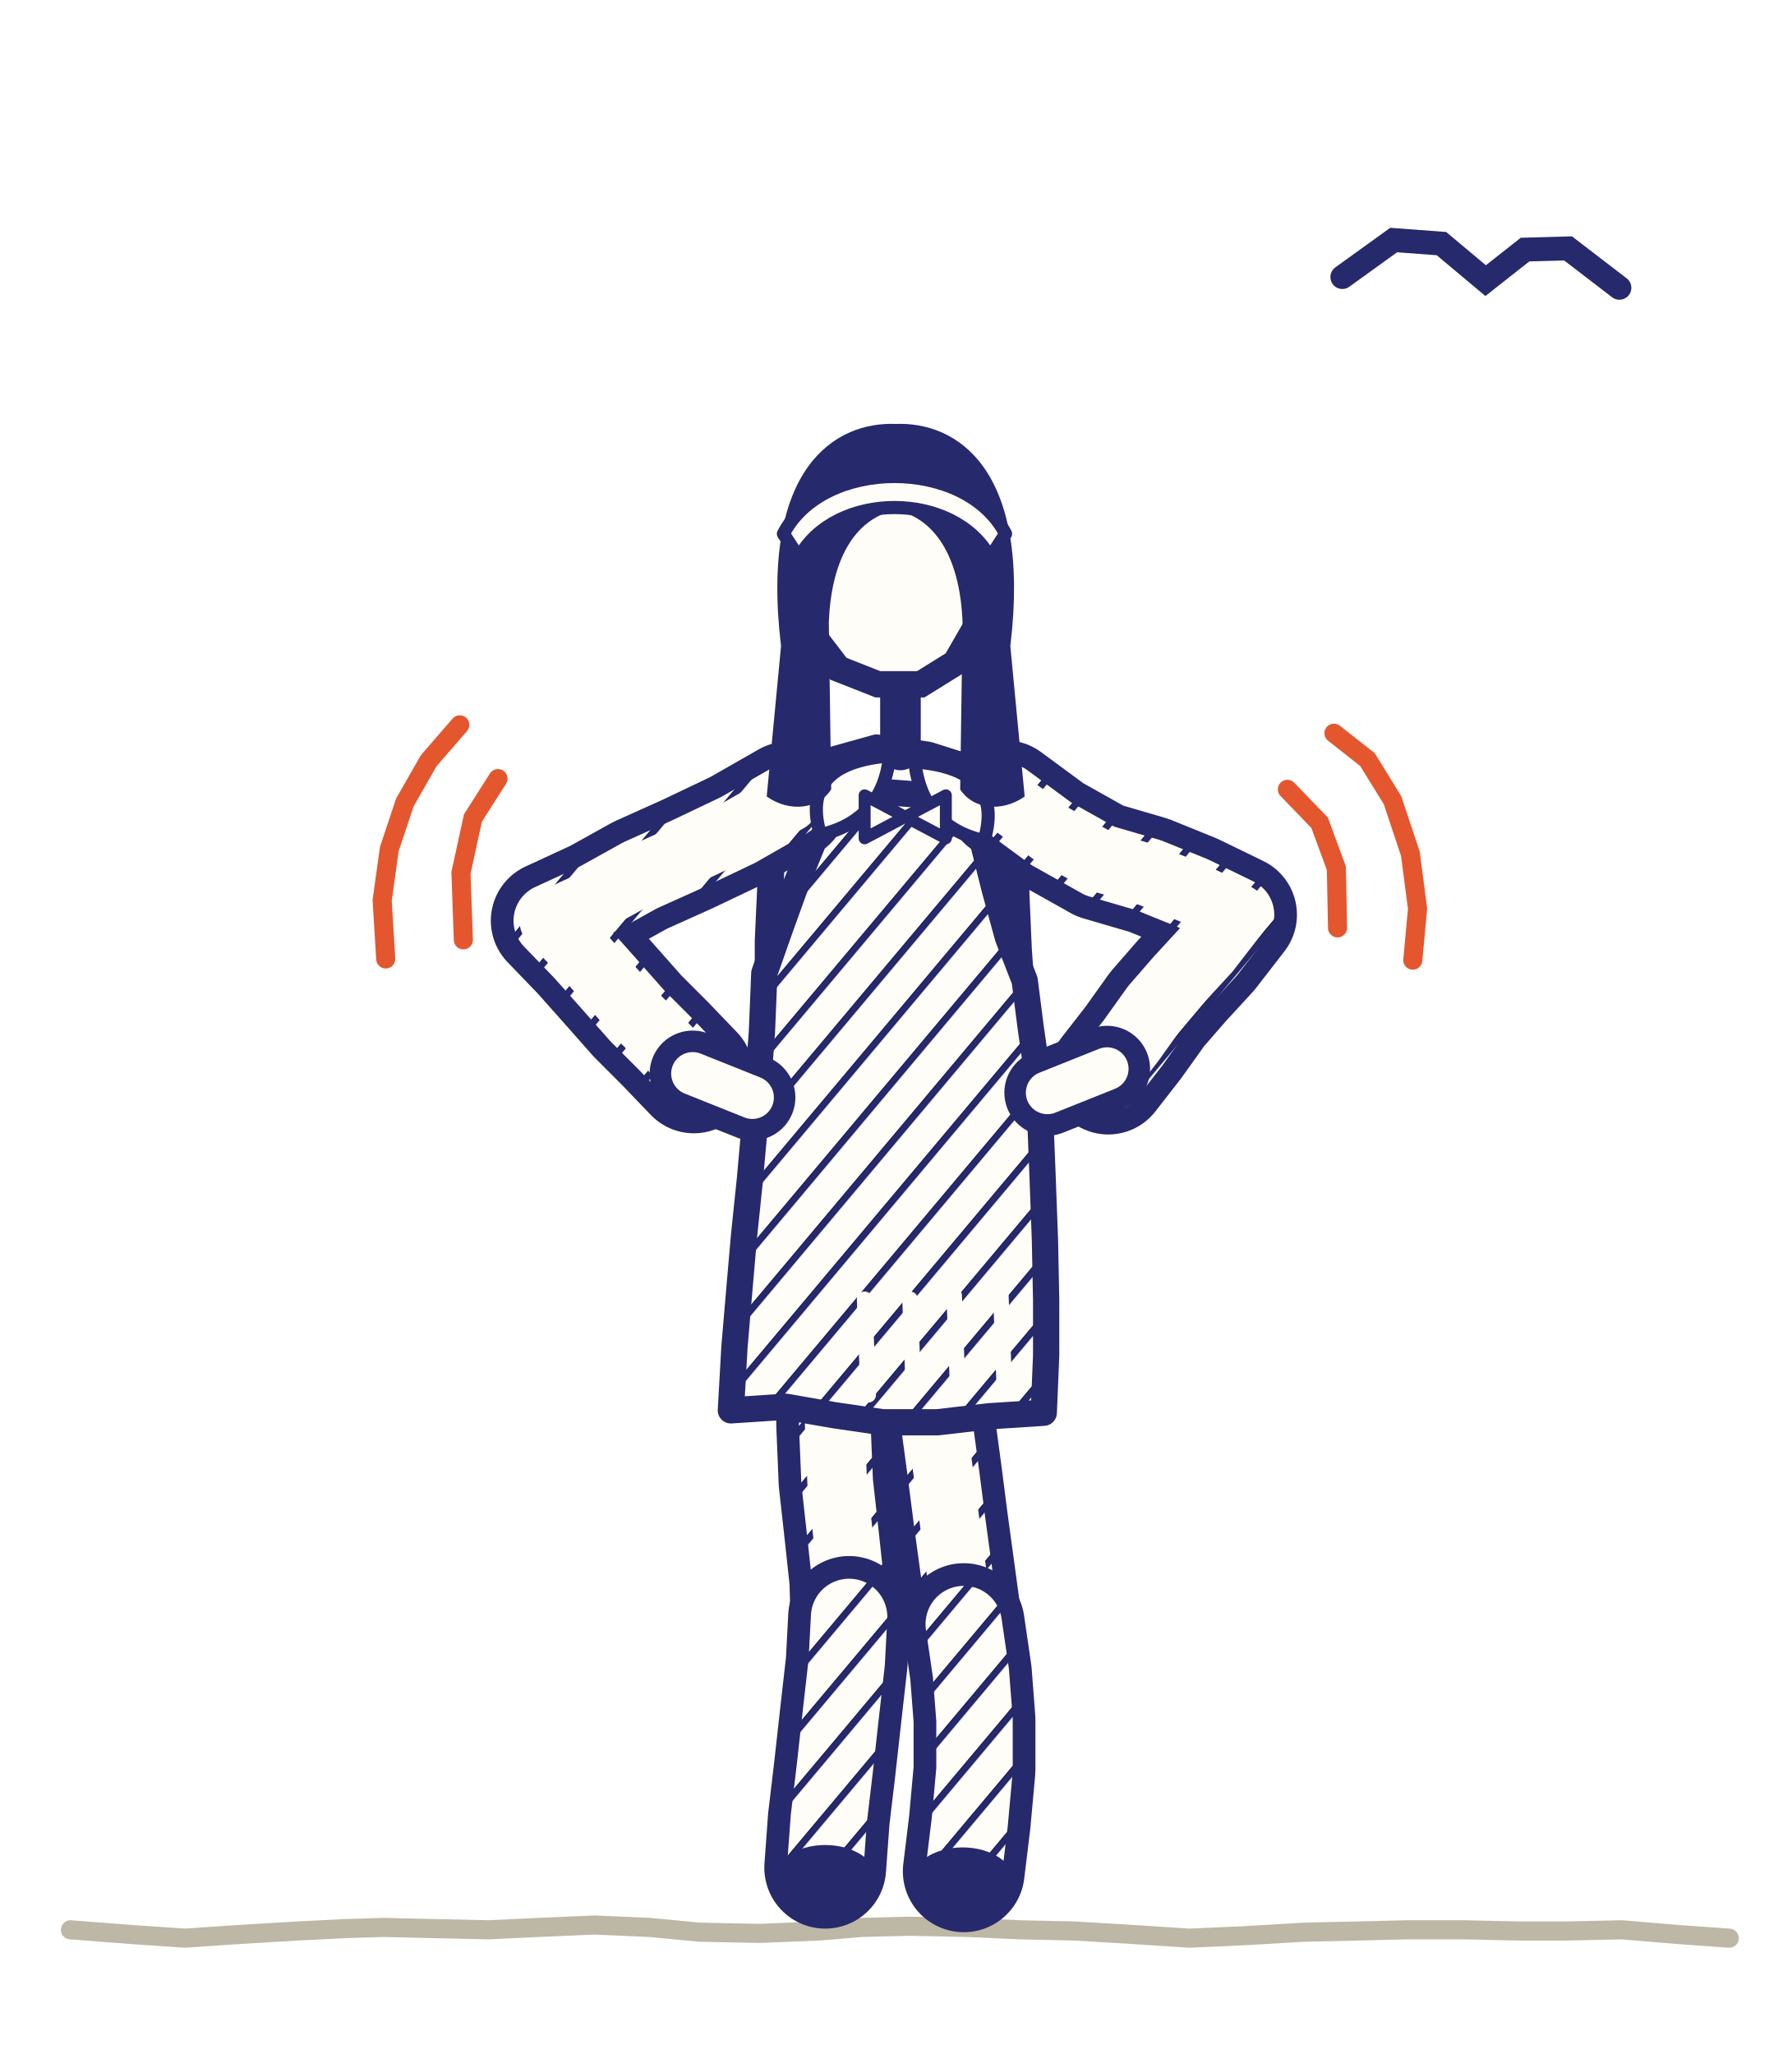
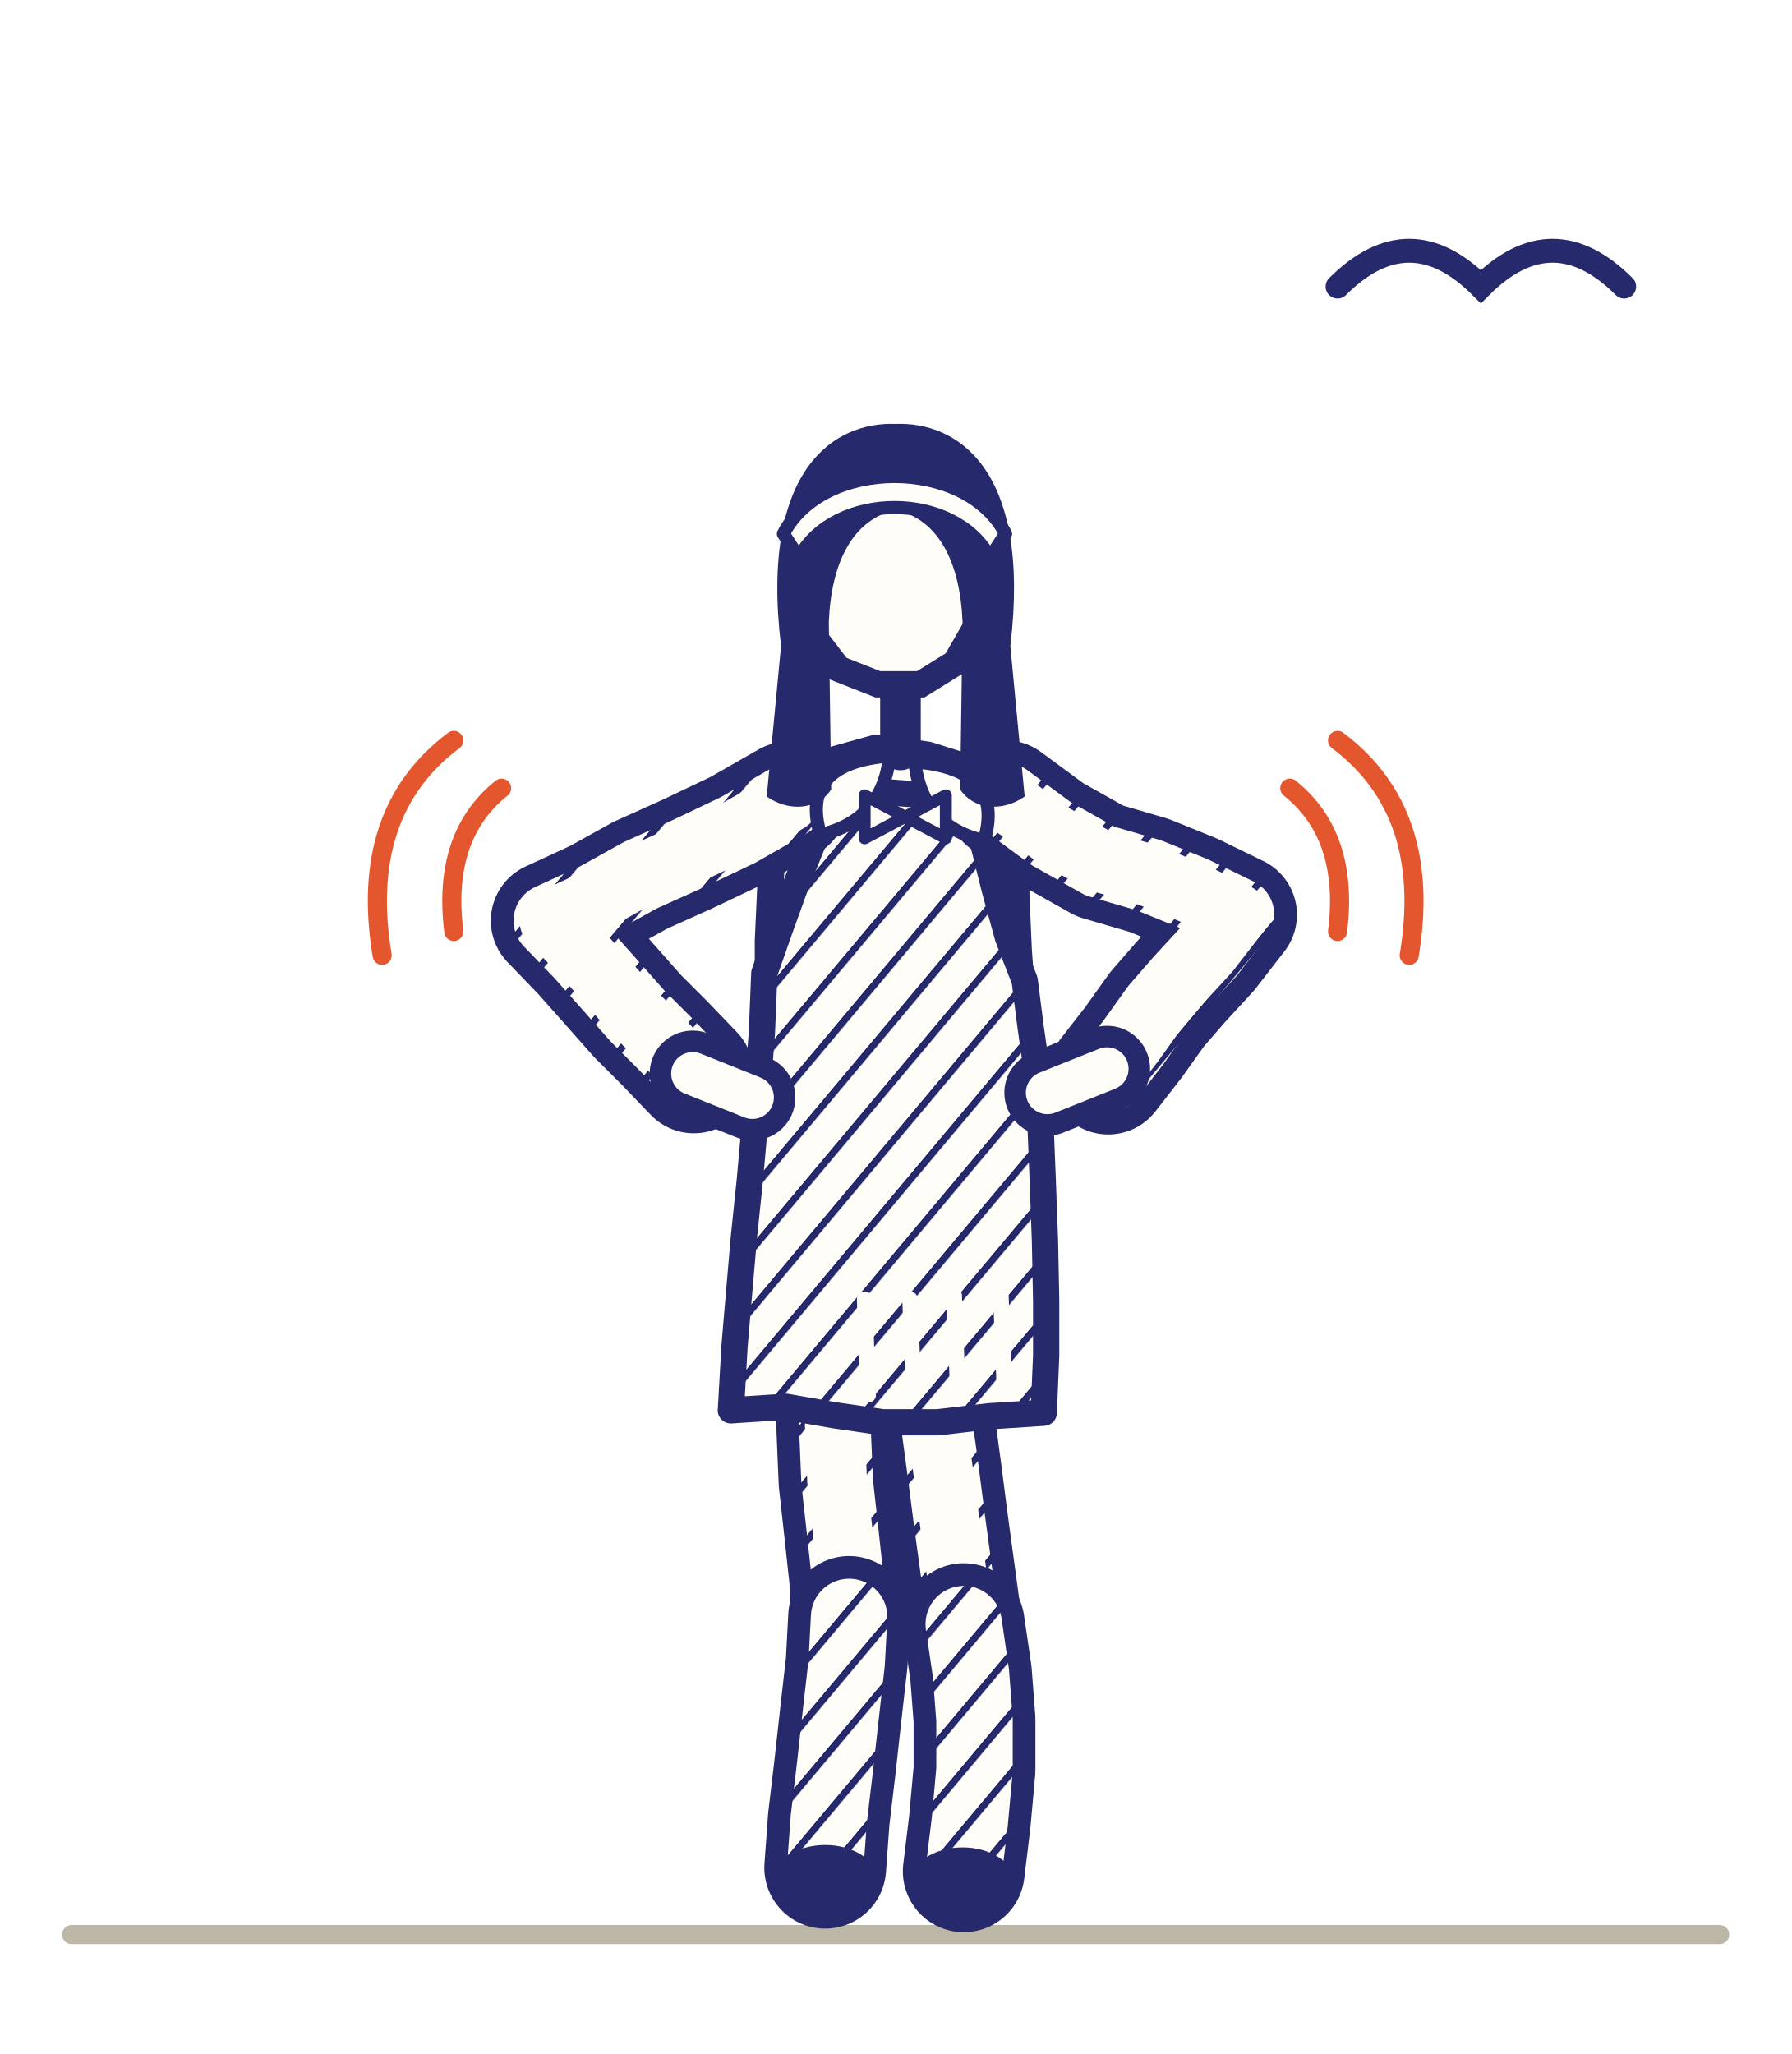
<svg xmlns="http://www.w3.org/2000/svg" viewBox="0 0 150 172" width="300" height="344">
  <defs>
    <pattern id="hpwings20" width="3.2" height="3.2" patternUnits="userSpaceOnUse" patternTransform="rotate(40)">
      <rect width="3.2" height="3.2" fill="#fffdf7" />
      <line x1="0" y1="0" x2="0" y2="3.2" stroke="#26296b" stroke-width="1.15" />
    </pattern>
  </defs>
-   <path d="M5.9 161.6l5.2.4 4.4.3 4.4-.3 5-.3 4-.2 3.2-.1 4.3.1 4.5.1 4.2-.2 4.7-.2 4.6.2 4.2.4 5 .1 5-.2 3.6-.3 3.9-.1 4.9.1 4.4.2 4.6.1 5 .3 4.6.3 4.5-.2 5.1-.3 4.5-.1 4.1-.1 4.8 0 4.6.1 4 0 4.6-.1 4.8.4 4.2.3" stroke="#bdb7a6" stroke-width="1.6" stroke-linecap="round" fill="none" />
+   <line x1="6.0" y1="162.0" x2="144.0" y2="162.0" stroke="#bdb7a6" stroke-width="1.6" stroke-linecap="round" />
  <g data-who="girl">
    <path d="M70.5 104.8l-.3 5.1-.3 4.7 0 4.7 .2 4.8 .5 4.5 .4 3.7 .1 3.2-.2 3.8-.5 4.4-.5 4.4-.5 4.2-.3 4.1" fill="none" stroke="#26296b" stroke-width="9.8" stroke-linecap="round" stroke-linejoin="round" />
    <path d="M70.5 104.8l-.3 5.1-.3 4.7 0 4.7 .2 4.8 .5 4.5 .4 3.7 .1 3.2-.2 3.8-.5 4.4-.5 4.4-.5 4.2-.3 4.1" fill="none" stroke="url(#hpwings20)" stroke-width="6.0" stroke-linecap="round" stroke-linejoin="round" />
    <path d="M70.5 104.8l-.3 5.1-.3 4.7 0 4.7 .2 4.8 .5 4.5 .4 3.7 .1 3.2-.2 3.8-.5 4.4-.5 4.4-.5 4.2-.3 4.1" fill="none" stroke="#fffdf7" stroke-width="5" stroke-linecap="round" stroke-linejoin="round" />
    <path d="M71.1 135.4l-.2 3.8-.5 4.4-.5 4.5-.5 4.2-.3 4.1" fill="none" stroke="#26296b" stroke-width="10.2" stroke-linecap="round" stroke-linejoin="round" />
    <path d="M71.1 135.4l-.2 3.8-.5 4.4-.5 4.5-.5 4.2-.3 4.1" fill="none" stroke="url(#hpwings20)" stroke-width="6.4" stroke-linecap="round" stroke-linejoin="round" />
    <g transform="translate(0.1 -0.5)">
      <ellipse cx="69.0" cy="158.0" rx="4.4" ry="3" fill="#26296b" />
    </g>
    <path d="M78.4 105.1l-.2 5.1 0 5.2 .3 4.3 .5 3.7 .5 3.9 .6 4.4 .6 4.4 .6 4.1 .3 3.9 0 4.2-.4 4.3-.5 4.1" fill="none" stroke="#26296b" stroke-width="9.8" stroke-linecap="round" stroke-linejoin="round" />
    <path d="M78.4 105.1l-.2 5.1 0 5.2 .3 4.3 .5 3.7 .5 3.9 .6 4.4 .6 4.4 .6 4.1 .3 3.9 0 4.2-.4 4.3-.5 4.1" fill="none" stroke="url(#hpwings20)" stroke-width="6.0" stroke-linecap="round" stroke-linejoin="round" />
    <path d="M78.4 105.1l-.2 5.1 0 5.2 .3 4.3 .5 3.7 .5 3.9 .6 4.4 .6 4.4 .6 4.1 .3 3.9 0 4.2-.4 4.3-.5 4.1" fill="none" stroke="#fffdf7" stroke-width="5" stroke-linecap="round" stroke-linejoin="round" />
    <path d="M80.7 136l.6 4.1 .3 3.9 0 4.2-.4 4.4-.5 4.1" fill="none" stroke="#26296b" stroke-width="10.2" stroke-linecap="round" stroke-linejoin="round" />
    <path d="M80.7 136l.6 4.1 .3 3.9 0 4.2-.4 4.4-.5 4.1" fill="none" stroke="url(#hpwings20)" stroke-width="6.4" stroke-linecap="round" stroke-linejoin="round" />
    <g transform="translate(-0.4 -0.3)">
      <ellipse cx="81.0" cy="158.0" rx="4.4" ry="3" fill="#26296b" />
    </g>
    <path d="M65.1 66.3l-.4 4-.2 4.1-.2 4.4 0 4.7-.1 4.5-.1 3.8-.2 3.9-.3 4.8-.3 5.2 4.5-.5 4.3-.6 4.6.2 4.6.8 5 .6-.1-5.5 0-5.5 0-4.5-.2-3.4-.4-3.5-.3-4.3-.2-4.6 0-4.5 0-4.3-3.6-1.7-3.8-1.2-4.3-.6-4.3 1.2z" fill="#fffdf7" stroke="#26296b" stroke-width="2.2" stroke-linejoin="round" />
    <path d="M61.2 118.1l.3-5.3 .4-4.7 .4-4.6 .5-4.8 .4-4.5 .3-3.8 .3-4 .2-4.9 1.3-3.7 1.3-3.6 1.5-3.7 1.4-4.1 4.2-.1 4 .3 3.6.2 1 3.7 1 4 1.1 4 1.4 3.6 .5 3.9 .5 3.5 .3 4 .2 5 .2 5.4 .1 5 0 4.6-.2 4.8-4.6.3-4.3.5-4.6 0-4.1-.6-4-.7z" fill="url(#hpwings20)" stroke="#26296b" stroke-width="2.2" stroke-linejoin="round" />
    <g transform="translate(-0.9 0.1)">
      <line x1="85.0" y1="116.1" x2="84.7" y2="108.2" stroke="#fffdf7" stroke-width="1.3" stroke-linecap="round" />
    </g>
    <g transform="translate(-1 0.2)">
      <line x1="81.2" y1="116.3" x2="80.9" y2="108.3" stroke="#fffdf7" stroke-width="1.3" stroke-linecap="round" />
    </g>
    <g transform="translate(-1.1 0.4)">
      <line x1="77.6" y1="116.4" x2="77.3" y2="108.4" stroke="#fffdf7" stroke-width="1.3" stroke-linecap="round" />
    </g>
    <g transform="translate(-1.1 0.2)">
      <line x1="73.8" y1="116.6" x2="73.5" y2="108.6" stroke="#fffdf7" stroke-width="1.3" stroke-linecap="round" />
    </g>
    <path d="M66 67.1l-4.2 2.4-4.2 2-4 1.8-3.6 2-3.9 1.8 2.6 2.7 2.4 2.7 2.3 2.6 2.3 2.3 2.4 2.5" fill="none" stroke="#26296b" stroke-width="10.0" stroke-linecap="round" stroke-linejoin="round" />
    <path d="M66 67.1l-4.2 2.4-4.2 2-4 1.8-3.6 2-3.9 1.8 2.6 2.7 2.4 2.7 2.3 2.6 2.3 2.3 2.4 2.5" fill="none" stroke="url(#hpwings20)" stroke-width="6.2" stroke-linecap="round" stroke-linejoin="round" />
    <path d="M66 67.1l-4.2 2.4-4.2 2-4 1.8-3.6 2-3.9 1.8 2.6 2.7 2.4 2.7 2.3 2.6 2.3 2.3 2.4 2.5" fill="none" stroke="#fffdf7" stroke-width="5.2" stroke-linecap="round" stroke-linejoin="round" />
    <g transform="translate(0 -0.1)">
      <polyline points="58.0,90.0 63.0,92.0" fill="none" stroke="#26296b" stroke-width="7.2" stroke-linecap="round" stroke-linejoin="round" />
    </g>
    <g transform="translate(0 -0.1)">
      <polyline points="58.0,90.0 63.0,92.0" fill="none" stroke="url(#hpwings20)" stroke-width="3.4" stroke-linecap="round" stroke-linejoin="round" />
    </g>
    <g transform="translate(0 -0.1)">
      <polyline points="58.0,90.0 63.0,92.0" fill="none" stroke="#fffdf7" stroke-width="3.6" stroke-linecap="round" stroke-linejoin="round" />
    </g>
    <path d="M84.2 67l3.8 2.8 4.1 2.3 4.1 1.2 3.7 1.5 3.7 1.8-2.4 3.1-2.3 2.5-2 2.3-2 2.8-2.1 2.7" fill="none" stroke="#26296b" stroke-width="10.0" stroke-linecap="round" stroke-linejoin="round" />
    <path d="M84.2 67l3.8 2.8 4.1 2.3 4.1 1.2 3.7 1.5 3.7 1.8-2.4 3.1-2.3 2.5-2 2.3-2 2.8-2.1 2.7" fill="none" stroke="url(#hpwings20)" stroke-width="6.2" stroke-linecap="round" stroke-linejoin="round" />
    <path d="M84.2 67l3.8 2.8 4.1 2.3 4.1 1.2 3.7 1.5 3.7 1.8-2.4 3.1-2.3 2.5-2 2.3-2 2.8-2.1 2.7" fill="none" stroke="#fffdf7" stroke-width="5.2" stroke-linecap="round" stroke-linejoin="round" />
    <g transform="translate(0.7 -0.5)">
      <polyline points="92.0,90.0 87.0,92.0" fill="none" stroke="#26296b" stroke-width="7.2" stroke-linecap="round" stroke-linejoin="round" />
    </g>
    <g transform="translate(0.7 -0.5)">
      <polyline points="92.0,90.0 87.0,92.0" fill="none" stroke="url(#hpwings20)" stroke-width="3.4" stroke-linecap="round" stroke-linejoin="round" />
    </g>
    <g transform="translate(0.7 -0.5)">
      <polyline points="92.0,90.0 87.0,92.0" fill="none" stroke="#fffdf7" stroke-width="3.6" stroke-linecap="round" stroke-linejoin="round" />
    </g>
    <g transform="translate(0.4 -1.2)">
      <line x1="75.0" y1="57.0" x2="75.0" y2="64.0" stroke="#26296b" stroke-width="3.4" stroke-linecap="round" />
    </g>
    <g transform="translate(0.3 -0.7)">
      <path d="M74.2,64.0 Q66.6,64.6 68.4,70.6 Q73.6,69.4 74.2,64.0 Z" fill="#fffdf7" stroke="#26296b" stroke-width="1.1" stroke-linejoin="round" />
    </g>
    <g transform="translate(0.8 -0.2)">
      <path d="M75.8,64.0 Q83.4,64.6 81.6,70.6 Q76.4,69.4 75.8,64.0 Z" fill="#fffdf7" stroke="#26296b" stroke-width="1.1" stroke-linejoin="round" />
    </g>
    <g transform="translate(0.8 -0.2)">
      <path d="M75.0,68.6 l-3.4,-1.8 l0.0,3.6 Z M75.0,68.6 l3.4,-1.8 l0.0,3.6 Z" fill="#fffdf7" stroke="#26296b" stroke-width="1" stroke-linejoin="round" />
    </g>
    <g transform="translate(75.0 49.0) rotate(0.0)">
      <path d="M-8.2 -0.3l1.1 4.3 2.3 3 3.3 1.3 3.6 0 2.9-1.8 1.9-3.3 .7-3.7-.5-3.8-1.9-3.1-3.2-1.9-4-.2-3.6 1.6-2.1 3.3z" fill="#fffdf7" stroke="#26296b" stroke-width="2.2" />
      <g transform="translate(0 -0.9)">
        <path d="M-9.6,6 C-11.4,-9 -5,-12.8 0,-12.6 C5,-12.8 11.4,-9 9.6,6 L10.8,18.6 C8.8,20 6.4,19.6 5.4,18 L5.6,4 C5.4,-1 3.6,-4.6 0,-5.4 C-3.6,-4.6 -5.4,-1 -5.6,4 L-5.4,18 C-6.4,19.6 -8.8,20 -10.8,18.6 Z" fill="#26296b" />
      </g>
      <g transform="translate(-0.1 -0.1)">
        <path d="M-9.3,-4.2 C-6,-10.6 6,-10.6 9.3,-4.2 L8,-2.2 C5,-7.8 -5,-7.8 -8,-2.2 Z" fill="#fffdf7" stroke="#26296b" stroke-width="1.1" stroke-linejoin="round" />
      </g>
    </g>
  </g>
  <g data-who="boy" display="none">
    <path d="M70.5 104.8l-.3 5.1-.3 4.7 0 4.7 .2 4.8 .5 4.5 .4 3.7 .1 3.2-.2 3.8-.5 4.4-.5 4.4-.5 4.2-.3 4.1" fill="none" stroke="#26296b" stroke-width="9.8" stroke-linecap="round" stroke-linejoin="round" />
    <path d="M70.5 104.8l-.3 5.1-.3 4.7 0 4.7 .2 4.8 .5 4.5 .4 3.7 .1 3.2-.2 3.8-.5 4.4-.5 4.4-.5 4.2-.3 4.1" fill="none" stroke="url(#hpwings20)" stroke-width="6.0" stroke-linecap="round" stroke-linejoin="round" />
    <g transform="translate(0.1 -0.5)">
      <ellipse cx="69.0" cy="158.0" rx="4.4" ry="3" fill="#26296b" />
    </g>
    <path d="M78.4 105.1l-.2 5.1 0 5.2 .3 4.3 .5 3.7 .5 3.9 .6 4.4 .6 4.4 .6 4.1 .3 3.9 0 4.2-.4 4.3-.5 4.1" fill="none" stroke="#26296b" stroke-width="9.8" stroke-linecap="round" stroke-linejoin="round" />
    <path d="M78.4 105.1l-.2 5.1 0 5.2 .3 4.3 .5 3.7 .5 3.9 .6 4.4 .6 4.4 .6 4.1 .3 3.9 0 4.2-.4 4.3-.5 4.1" fill="none" stroke="url(#hpwings20)" stroke-width="6.0" stroke-linecap="round" stroke-linejoin="round" />
    <g transform="translate(-0.4 -0.3)">
      <ellipse cx="81.0" cy="158.0" rx="4.4" ry="3" fill="#26296b" />
    </g>
    <path d="M65.1 66.3l-.4 4-.2 4.1-.2 4.4 0 4.7-.1 4.5-.1 3.8-.2 3.9-.3 4.8-.3 5.2 4.5-.5 4.3-.6 4.6.2 4.6.8 5 .6-.1-5.5 0-5.5 0-4.5-.2-3.4-.4-3.5-.3-4.3-.2-4.6 0-4.5 0-4.3-3.6-1.7-3.8-1.2-4.3-.6-4.3 1.2z" fill="url(#hpwings20)" stroke="#26296b" stroke-width="2.2" stroke-linejoin="round" />
    <path d="M66 67.1l-4.2 2.4-4.2 2-4 1.8-3.6 2-3.9 1.8 2.6 2.7 2.4 2.7 2.3 2.6 2.3 2.3 2.4 2.5" fill="none" stroke="#26296b" stroke-width="10.0" stroke-linecap="round" stroke-linejoin="round" />
    <path d="M66 67.1l-4.2 2.4-4.2 2-4 1.8-3.6 2-3.9 1.8 2.6 2.7 2.4 2.7 2.3 2.6 2.3 2.3 2.4 2.5" fill="none" stroke="url(#hpwings20)" stroke-width="6.2" stroke-linecap="round" stroke-linejoin="round" />
    <g transform="translate(0 -0.1)">
      <polyline points="58.0,90.0 63.0,92.0" fill="none" stroke="#26296b" stroke-width="7.2" stroke-linecap="round" stroke-linejoin="round" />
    </g>
    <g transform="translate(0 -0.1)">
      <polyline points="58.0,90.0 63.0,92.0" fill="none" stroke="url(#hpwings20)" stroke-width="3.4" stroke-linecap="round" stroke-linejoin="round" />
    </g>
    <g transform="translate(0 -0.1)">
      <polyline points="58.0,90.0 63.0,92.0" fill="none" stroke="#fffdf7" stroke-width="3.6" stroke-linecap="round" stroke-linejoin="round" />
    </g>
    <path d="M84.2 67l3.8 2.8 4.1 2.3 4.1 1.2 3.7 1.5 3.7 1.8-2.4 3.1-2.3 2.5-2 2.3-2 2.8-2.1 2.7" fill="none" stroke="#26296b" stroke-width="10.0" stroke-linecap="round" stroke-linejoin="round" />
    <path d="M84.2 67l3.8 2.8 4.1 2.3 4.1 1.2 3.7 1.5 3.7 1.8-2.4 3.1-2.3 2.5-2 2.3-2 2.8-2.1 2.7" fill="none" stroke="url(#hpwings20)" stroke-width="6.2" stroke-linecap="round" stroke-linejoin="round" />
    <g transform="translate(0.7 -0.5)">
      <polyline points="92.0,90.0 87.0,92.0" fill="none" stroke="#26296b" stroke-width="7.2" stroke-linecap="round" stroke-linejoin="round" />
    </g>
    <g transform="translate(0.7 -0.5)">
      <polyline points="92.0,90.0 87.0,92.0" fill="none" stroke="url(#hpwings20)" stroke-width="3.4" stroke-linecap="round" stroke-linejoin="round" />
    </g>
    <g transform="translate(0.7 -0.5)">
      <polyline points="92.0,90.0 87.0,92.0" fill="none" stroke="#fffdf7" stroke-width="3.6" stroke-linecap="round" stroke-linejoin="round" />
    </g>
    <g transform="translate(0.4 -1.2)">
      <line x1="75.0" y1="57.0" x2="75.0" y2="64.0" stroke="#26296b" stroke-width="3.4" stroke-linecap="round" />
    </g>
    <g transform="translate(75.0 49.0) rotate(0.0)">
      <path d="M-8.2 -0.3l1.1 4.3 2.3 3 3.3 1.3 3.6 0 2.9-1.8 1.9-3.3 .7-3.7-.5-3.8-1.9-3.1-3.2-1.9-4-.2-3.6 1.6-2.1 3.3z" fill="#fffdf7" stroke="#26296b" stroke-width="2.2" />
      <g transform="translate(-0.1 0)">
        <path d="M-8.6,-1 C-9.6,-9.6 -4.6,-12.6 0,-12.4 C4.6,-12.6 9.6,-9.6 8.6,-1 C7,-4.4 4,-5.6 0,-5.4 C-4,-5.6 -7,-4.4 -8.6,-1 Z" fill="#26296b" />
      </g>
    </g>
  </g>
-   <path d="M107.8 66.1l2.7 2.8 1.4 3.8 .1 5M111.7 61.4l2.8 2.2 2.1 3.4 1.5 4.5 .6 4.6-.4 4.3M41.7 65.2l-2.1 3.3-1 4.6 .2 5.6M38.5 60.7l-2.6 3-2 3.5-1.3 3.9-.6 4.3 .3 4.9" fill="none" stroke="#e4572e" stroke-width="1.6" stroke-linecap="round" />
-   <path d="M112.4 23.2l4.3-3.1 4 .3 3.7 3.1 3.3-2.6 3.6-.1 4.3 3.3" fill="none" stroke="#26296b" stroke-width="2" stroke-linecap="round" />
+   <path d="M108,66 q5,4 4,12 M112,62 q8,6 6,18 M42,66 q-5,4 -4,12 M38,62 q-8,6 -6,18" fill="none" stroke="#e4572e" stroke-width="1.6" stroke-linecap="round" />
+   <path d="M112,24 q6,-6 12,0 q6,-6 12,0" fill="none" stroke="#26296b" stroke-width="2" stroke-linecap="round" />
</svg>
